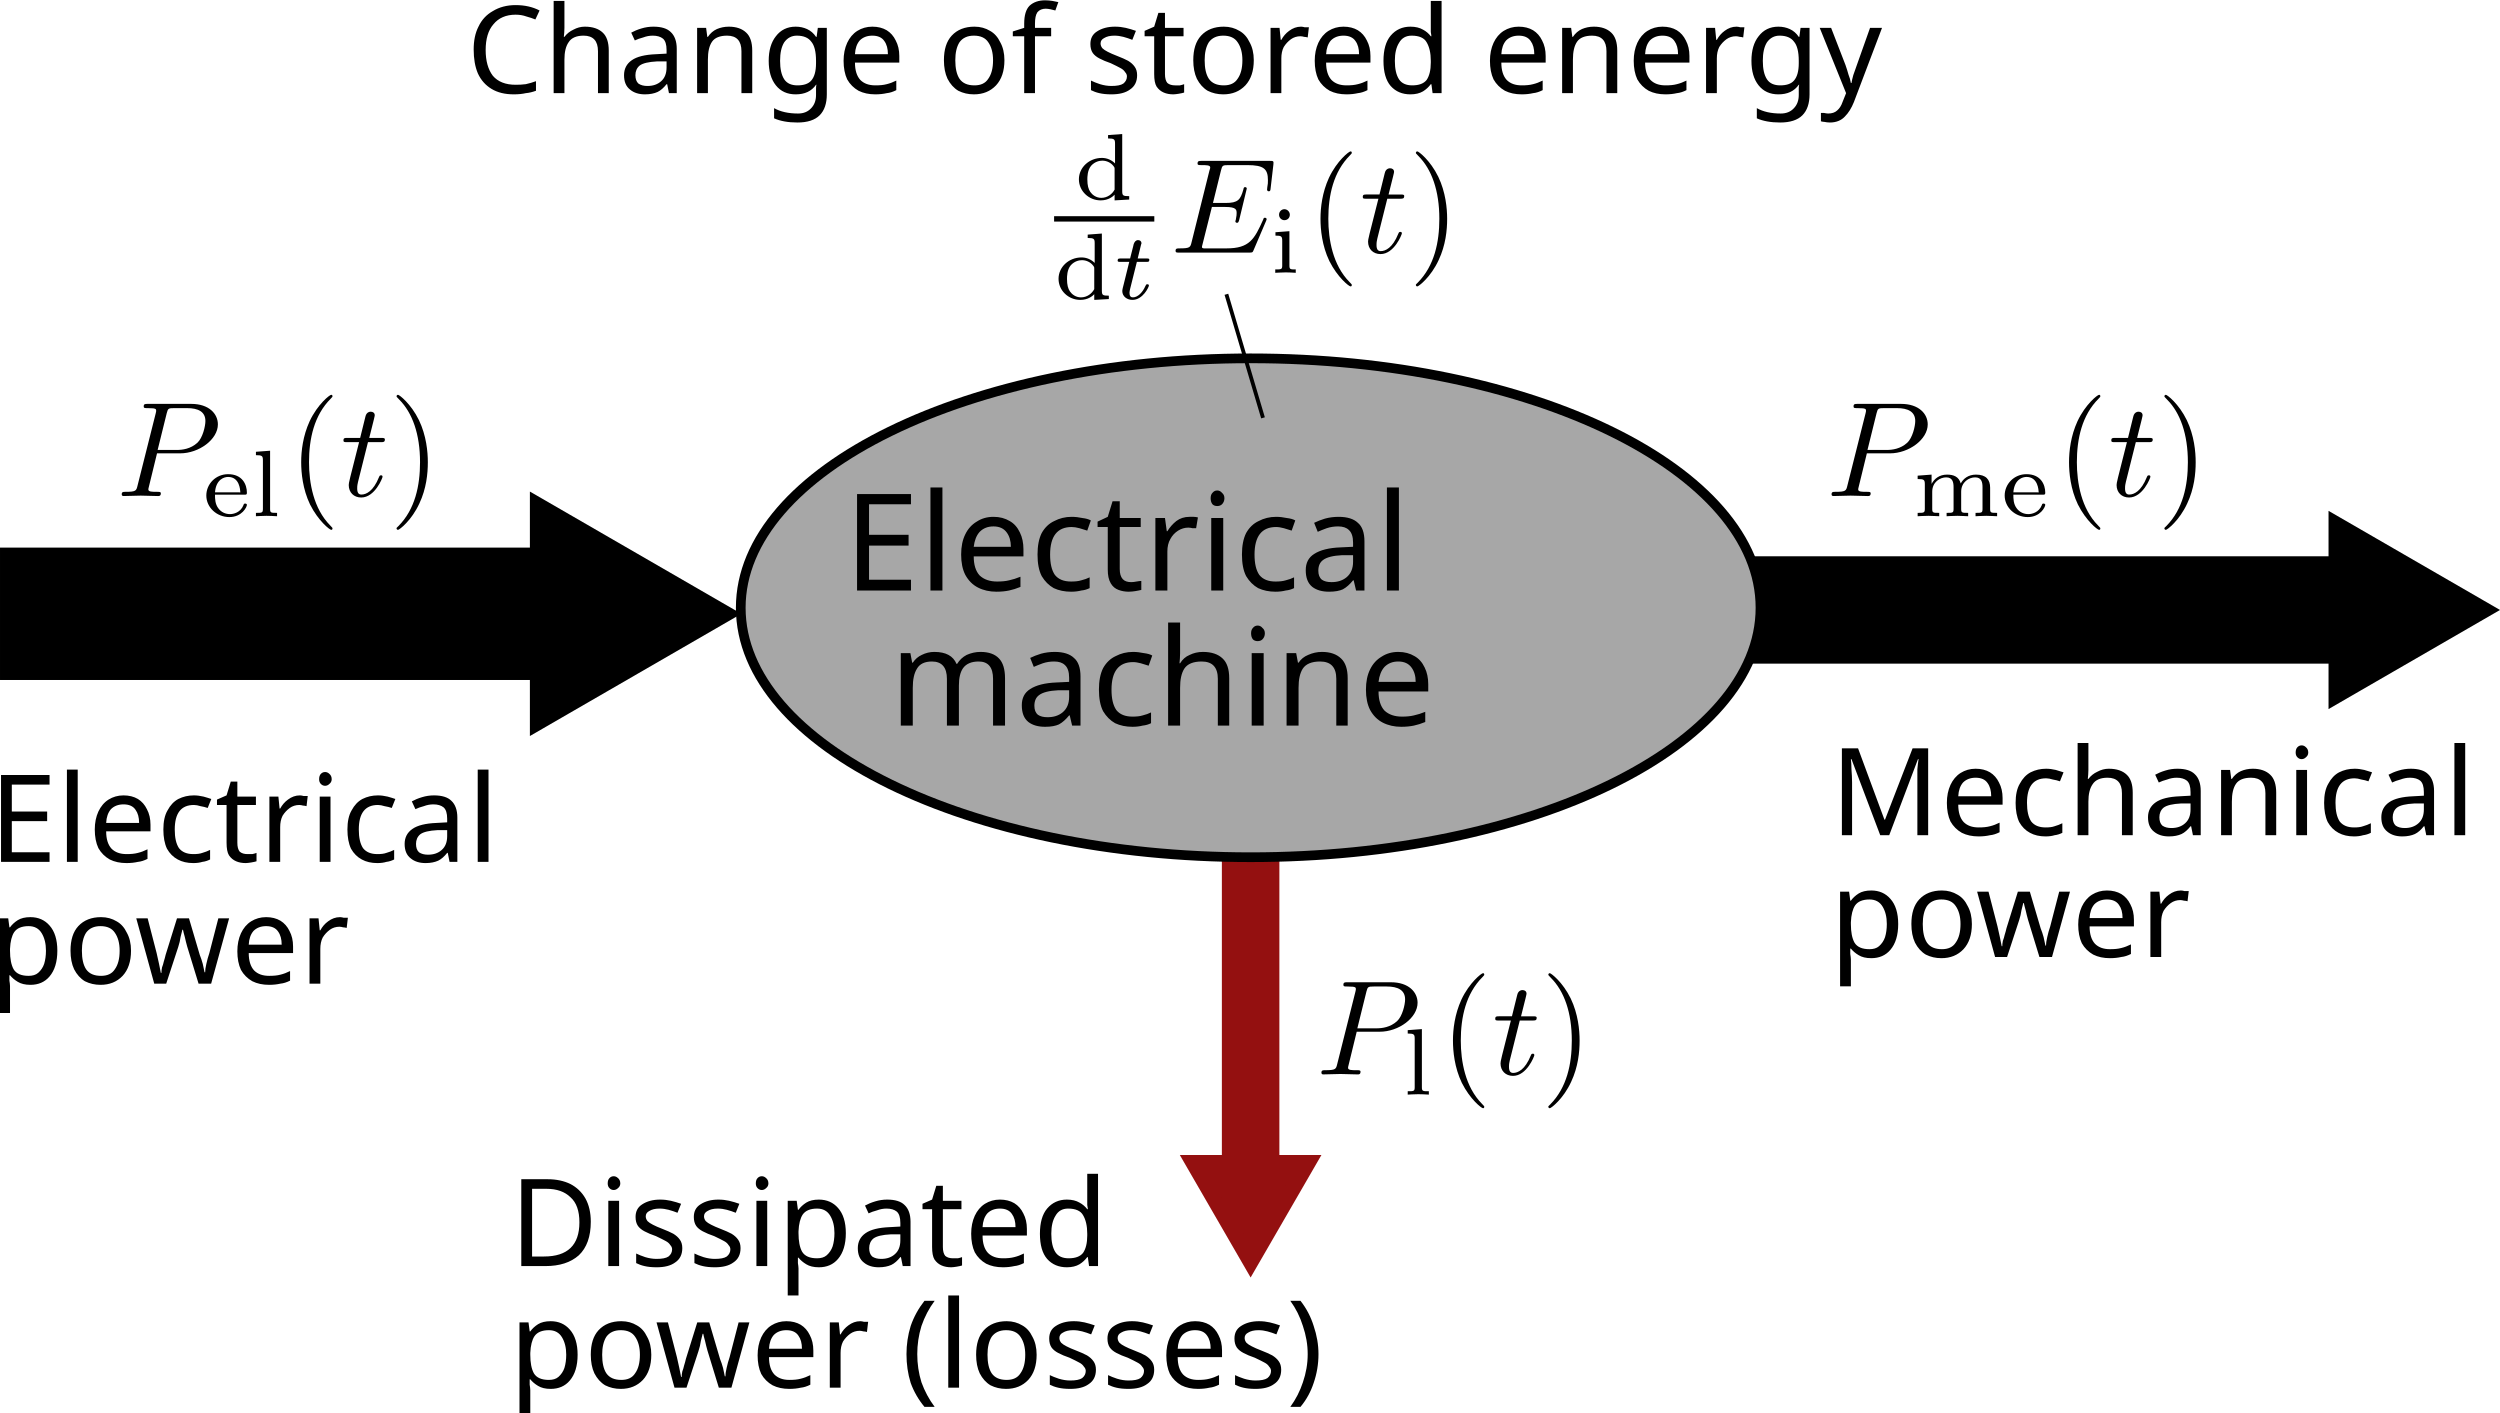
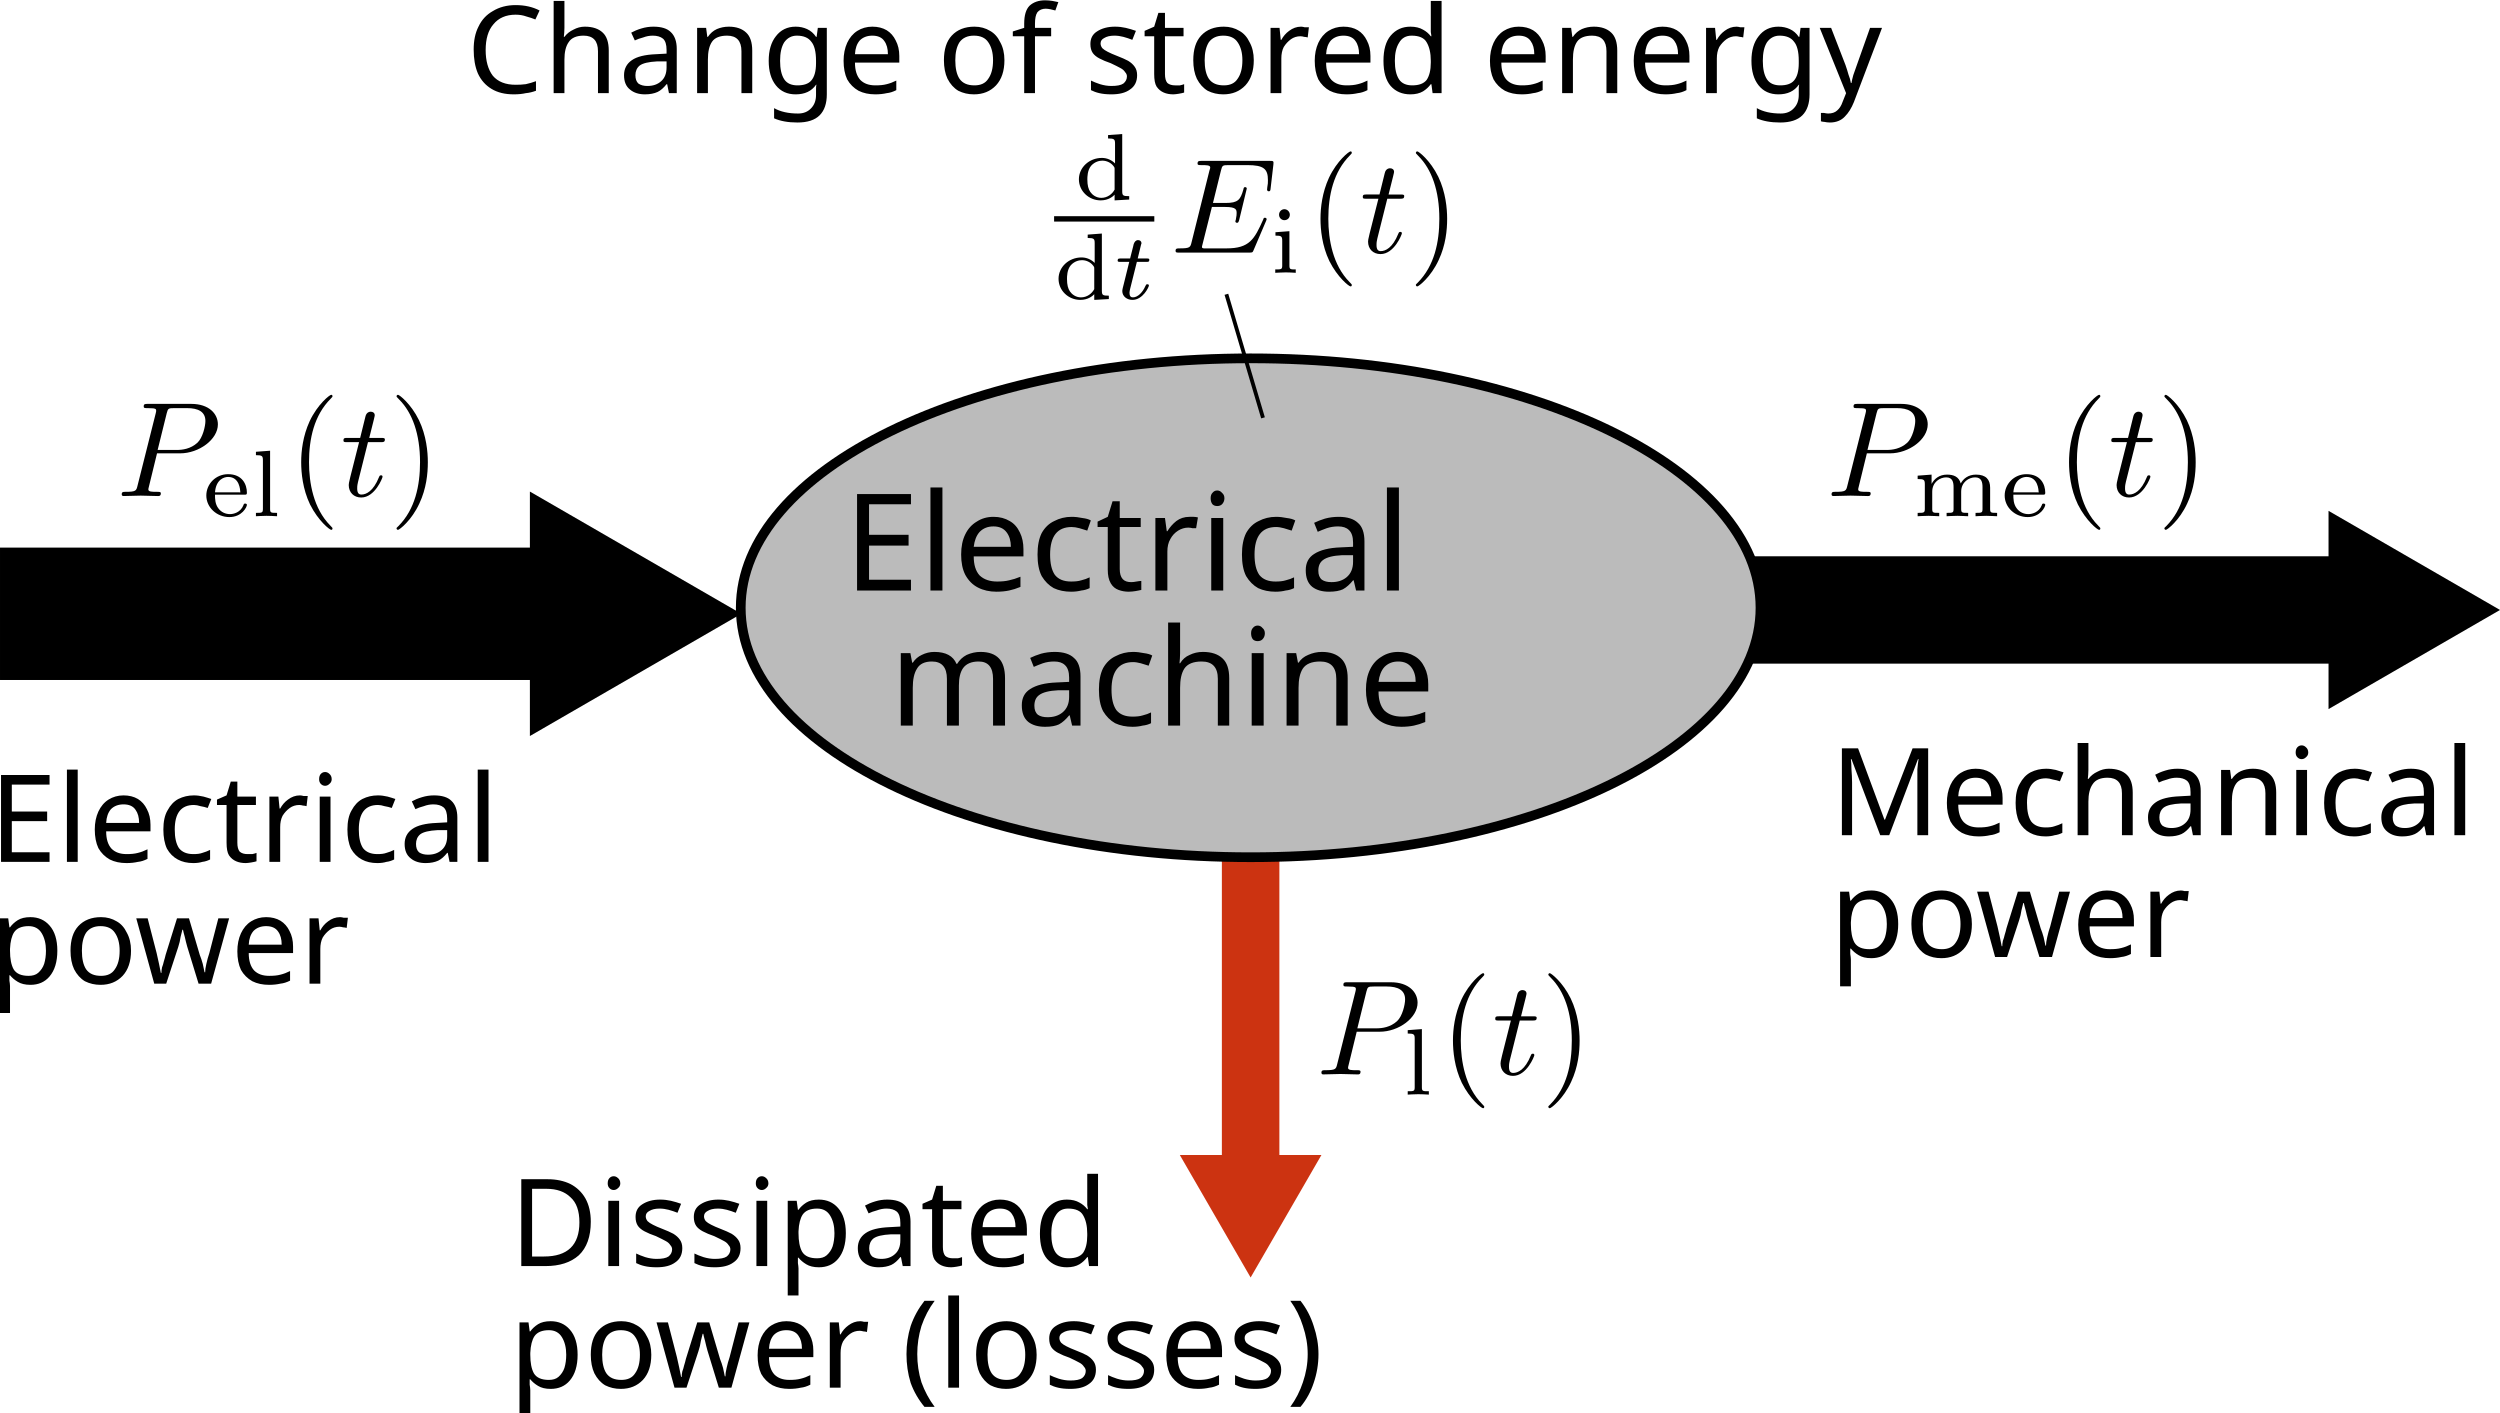
<svg xmlns="http://www.w3.org/2000/svg" width="65.208mm" height="36.834mm" viewBox="0 0 65.208 36.834" version="1.1" id="svg1">
  <defs id="defs1">
    <marker style="overflow:visible" id="Triangle" refX="0" refY="0" orient="auto-start-reverse" markerWidth="0.3" markerHeight="0.3" viewBox="0 0 1 1" preserveAspectRatio="xMidYMid">
      <path transform="scale(0.5)" style="fill:context-stroke;fill-rule:evenodd;stroke:context-stroke;stroke-width:1pt" d="M 5.77,0 -2.88,5 V -5 Z" id="path135" />
    </marker>
    <marker style="overflow:visible" id="Triangle-0" refX="0" refY="0" orient="auto-start-reverse" markerWidth="0.3" markerHeight="0.3" viewBox="0 0 1 1" preserveAspectRatio="xMidYMid" markerUnits="strokeWidth">
      <path transform="scale(0.5)" style="fill:context-stroke;fill-rule:evenodd;stroke:context-stroke;stroke-width:1pt" d="M 5.77,0 -2.88,5 V -5 Z" id="path135-7" />
    </marker>
    <marker style="overflow:visible" id="Triangle-0-3" refX="0" refY="0" orient="auto-start-reverse" markerWidth="0.4" markerHeight="0.4" viewBox="0 0 1 1" preserveAspectRatio="xMidYMid">
      <path transform="scale(0.5)" style="fill:context-stroke;fill-rule:evenodd;stroke:context-stroke;stroke-width:1pt" d="M 5.77,0 -2.88,5 V -5 Z" id="path135-7-5" />
    </marker>
  </defs>
  <g id="layer1" transform="translate(-66.19975,-72.44127)">
    <path style="fill:none;stroke:#000000;stroke-width:2.8;stroke-dasharray:none;marker-end:url(#Triangle-0)" d="m 111.288,88.351 h 17.137" id="path2-5" />
-     <path style="fill:none;stroke:#941010;stroke-width:1.5;stroke-dasharray:none;stroke-opacity:1;marker-end:url(#Triangle-0-3)" d="m 98.82,94.799 v 8.833" id="path2-5-0" />
-     <ellipse style="fill:#a7a7a7;fill-opacity:1;stroke:#000000;stroke-width:0.253;stroke-dasharray:none" id="path1" cx="98.82" cy="88.294" rx="13.299" ry="6.506" />
+     <path style="fill:none;stroke:#cc3311;stroke-width:1.5;stroke-dasharray:none;stroke-opacity:1;marker-end:url(#Triangle-0-3)" d="m 98.82,94.799 v 8.833" id="path2-5-0" />
+     <ellipse style="fill:#bbbbbb;fill-opacity:1;stroke:#000000;stroke-width:0.253;stroke-dasharray:none" id="path1" cx="98.82" cy="88.294" rx="13.299" ry="6.506" />
    <text xml:space="preserve" style="font-size:3.528px;line-height:1;font-family:sans-serif;-inkscape-font-specification:sans-serif;text-align:center;text-anchor:middle;fill:none;stroke:#731212;stroke-width:3.453;stroke-dasharray:none;stroke-opacity:0.988" x="98.809" y="87.843" id="text4">
      <tspan id="tspan4" style="font-size:3.528px;fill:#000000;fill-opacity:1;stroke:none;stroke-width:3.453" x="98.809" y="87.843">Electrical</tspan>
      <tspan style="font-size:3.528px;fill:#000000;fill-opacity:1;stroke:none;stroke-width:3.453" x="98.809" y="91.371" id="tspan1">machine</tspan>
    </text>
    <path style="fill:none;stroke:#000000;stroke-width:3.453;stroke-dasharray:none;marker-end:url(#Triangle)" d="M 66.2,88.451 H 81.858" id="path2" />
    <g transform="translate(69.37475,82.73909)" id="g1">
      <g fill="#000000" fill-opacity="1" id="g7" transform="matrix(0.352778,0,0,0.352778,-0.846402,-0.698721)">
        <g id="use6" transform="translate(1.993,9.465)">
          <path d="M 3.016,-3.156 H 4.719 c 1.406,0 2.797,-1.031 2.797,-2.141 0,-0.781 -0.656,-1.516 -1.969,-1.516 h -3.219 c -0.188,0 -0.297,0 -0.297,0.188 0,0.125 0.078,0.125 0.281,0.125 0.125,0 0.312,0.016 0.422,0.016 0.172,0.031 0.219,0.047 0.219,0.172 0,0.031 0,0.062 -0.031,0.188 l -1.344,5.344 c -0.094,0.391 -0.109,0.469 -0.906,0.469 -0.156,0 -0.266,0 -0.266,0.188 C 0.406,0 0.516,0 0.547,0 0.828,0 1.531,-0.031 1.812,-0.031 c 0.219,0 0.438,0.016 0.641,0.016 0.219,0 0.438,0.016 0.641,0.016 0.078,0 0.203,0 0.203,-0.203 0,-0.109 -0.094,-0.109 -0.281,-0.109 -0.359,0 -0.641,0 -0.641,-0.172 0,-0.062 0.016,-0.109 0.031,-0.172 z M 3.734,-6.125 C 3.828,-6.469 3.844,-6.5 4.281,-6.5 h 0.953 c 0.828,0 1.359,0.266 1.359,0.953 0,0.391 -0.203,1.25 -0.594,1.609 -0.5,0.453 -1.094,0.531 -1.531,0.531 H 3.062 Z m 0,0" id="path11" />
        </g>
      </g>
      <g fill="#000000" fill-opacity="1" id="g8" transform="matrix(0.352778,0,0,0.352778,-0.846402,-0.698721)">
        <g id="use7" transform="translate(8.389,10.959)">
          <path d="m 3.062,-1.594 c 0.156,0 0.203,0 0.203,-0.141 0,-0.625 -0.344,-1.375 -1.391,-1.375 -0.906,0 -1.609,0.719 -1.609,1.578 0,0.891 0.781,1.594 1.703,1.594 0.938,0 1.297,-0.75 1.297,-0.906 0,-0.016 -0.016,-0.094 -0.125,-0.094 -0.094,0 -0.109,0.047 -0.125,0.109 -0.219,0.562 -0.75,0.672 -1,0.672 C 1.688,-0.156 1.375,-0.297 1.172,-0.562 0.906,-0.891 0.906,-1.312 0.906,-1.594 Z M 0.906,-1.766 C 0.984,-2.75 1.609,-2.906 1.875,-2.906 c 0.859,0 0.891,0.969 0.906,1.141 z m 0,0" id="path12" />
        </g>
        <g id="use8" transform="translate(11.93099,10.959)">
          <path d="m 1.438,-4.844 -1.047,0.078 v 0.25 c 0.469,0 0.516,0.062 0.516,0.391 v 3.578 C 0.906,-0.25 0.844,-0.25 0.391,-0.25 V 0 c 0.016,0 0.5,-0.031 0.781,-0.031 0.266,0 0.516,0.016 0.781,0.031 V -0.25 C 1.5,-0.25 1.438,-0.25 1.438,-0.547 Z m 0,0" id="path13" />
        </g>
      </g>
      <g fill="#000000" fill-opacity="1" id="g9" transform="matrix(0.352778,0,0,0.352778,-0.846402,-0.698721)">
        <g id="use9" transform="translate(14.685,9.465)">
          <path d="m 3.297,2.391 c 0,-0.031 0,-0.047 -0.172,-0.219 C 1.891,0.922 1.562,-0.969 1.562,-2.5 c 0,-1.734 0.375,-3.469 1.609,-4.703 0.125,-0.125 0.125,-0.141 0.125,-0.172 0,-0.078 -0.031,-0.109 -0.094,-0.109 -0.109,0 -1,0.688 -1.594,1.953 -0.5,1.094 -0.625,2.203 -0.625,3.031 0,0.781 0.109,1.984 0.656,3.125 C 2.25,1.844 3.094,2.5 3.203,2.5 c 0.062,0 0.094,-0.031 0.094,-0.109 z m 0,0" id="path14" />
        </g>
      </g>
      <g fill="#000000" fill-opacity="1" id="g10" transform="matrix(0.352778,0,0,0.352778,-0.846402,-0.698721)">
        <g id="use10" transform="translate(18.559,9.465)">
          <path d="m 2.047,-3.984 h 0.938 c 0.203,0 0.312,0 0.312,-0.203 0,-0.109 -0.109,-0.109 -0.281,-0.109 h -0.875 C 2.5,-5.719 2.547,-5.906 2.547,-5.969 c 0,-0.172 -0.125,-0.266 -0.297,-0.266 -0.031,0 -0.312,0 -0.391,0.359 L 1.469,-4.297 h -0.938 c -0.203,0 -0.297,0 -0.297,0.188 0,0.125 0.078,0.125 0.281,0.125 h 0.875 C 0.672,-1.156 0.625,-0.984 0.625,-0.812 0.625,-0.266 1,0.109 1.547,0.109 2.562,0.109 3.125,-1.344 3.125,-1.422 3.125,-1.531 3.047,-1.531 3.016,-1.531 2.922,-1.531 2.906,-1.5 2.859,-1.391 2.438,-0.344 1.906,-0.109 1.562,-0.109 c -0.203,0 -0.312,-0.125 -0.312,-0.453 0,-0.25 0.031,-0.312 0.062,-0.484 z m 0,0" id="path15" />
        </g>
      </g>
      <g fill="#000000" fill-opacity="1" id="g11" transform="matrix(0.352778,0,0,0.352778,-0.846402,-0.698721)">
        <g id="use11" transform="translate(22.157,9.465)">
          <path d="m 2.875,-2.5 c 0,-0.766 -0.109,-1.969 -0.656,-3.109 -0.594,-1.219 -1.453,-1.875 -1.547,-1.875 -0.062,0 -0.109,0.047 -0.109,0.109 0,0.031 0,0.047 0.188,0.234 0.984,0.984 1.547,2.562 1.547,4.641 0,1.719 -0.359,3.469 -1.594,4.719 C 0.562,2.344 0.562,2.359 0.562,2.391 0.562,2.453 0.609,2.5 0.672,2.5 0.766,2.5 1.672,1.812 2.25,0.547 2.766,-0.547 2.875,-1.656 2.875,-2.5 Z m 0,0" id="path16" />
        </g>
      </g>
    </g>
    <g transform="translate(113.9728,82.73909)" id="g23">
      <g fill="#000000" fill-opacity="1" id="g4" transform="matrix(0.352778,0,0,0.352778,-0.846402,-0.698721)">
        <g id="g3" transform="translate(1.993,9.465)">
          <path d="M 3.016,-3.156 H 4.719 c 1.406,0 2.797,-1.031 2.797,-2.141 0,-0.781 -0.656,-1.516 -1.969,-1.516 h -3.219 c -0.188,0 -0.297,0 -0.297,0.188 0,0.125 0.078,0.125 0.281,0.125 0.125,0 0.312,0.016 0.422,0.016 0.172,0.031 0.219,0.047 0.219,0.172 0,0.031 0,0.062 -0.031,0.188 l -1.344,5.344 c -0.094,0.391 -0.109,0.469 -0.906,0.469 -0.156,0 -0.266,0 -0.266,0.188 C 0.406,0 0.516,0 0.547,0 0.828,0 1.531,-0.031 1.812,-0.031 c 0.219,0 0.438,0.016 0.641,0.016 0.219,0 0.438,0.016 0.641,0.016 0.078,0 0.203,0 0.203,-0.203 0,-0.109 -0.094,-0.109 -0.281,-0.109 -0.359,0 -0.641,0 -0.641,-0.172 0,-0.062 0.016,-0.109 0.031,-0.172 z M 3.734,-6.125 C 3.828,-6.469 3.844,-6.5 4.281,-6.5 h 0.953 c 0.828,0 1.359,0.266 1.359,0.953 0,0.391 -0.203,1.25 -0.594,1.609 -0.5,0.453 -1.094,0.531 -1.531,0.531 H 3.062 Z m 0,0" id="path3" />
        </g>
      </g>
      <g fill="#000000" fill-opacity="1" id="g12" transform="matrix(0.352778,0,0,0.352778,-0.846402,-0.698721)">
        <g id="g5" transform="translate(8.389,10.959)">
          <path d="m 5.734,-2.109 c 0,-0.609 -0.312,-0.969 -1.047,-0.969 -0.562,0 -0.938,0.297 -1.125,0.656 -0.141,-0.5 -0.516,-0.656 -1.016,-0.656 -0.578,0 -0.938,0.312 -1.141,0.688 v -0.688 L 0.375,-3 v 0.25 c 0.469,0 0.531,0.047 0.531,0.391 v 1.812 C 0.906,-0.25 0.828,-0.25 0.375,-0.25 V 0 C 0.391,0 0.875,-0.031 1.172,-0.031 1.422,-0.031 1.906,0 1.969,0 v -0.25 c -0.453,0 -0.516,0 -0.516,-0.297 V -1.812 c 0,-0.719 0.578,-1.062 1.031,-1.062 0.484,0 0.547,0.375 0.547,0.734 v 1.594 C 3.031,-0.25 2.969,-0.25 2.516,-0.25 V 0 C 2.531,0 3.016,-0.031 3.312,-0.031 3.562,-0.031 4.047,0 4.109,0 v -0.25 c -0.453,0 -0.516,0 -0.516,-0.297 V -1.812 c 0,-0.719 0.578,-1.062 1.031,-1.062 0.484,0 0.547,0.375 0.547,0.734 v 1.594 C 5.172,-0.25 5.109,-0.25 4.656,-0.25 V 0 c 0.016,0 0.5,-0.031 0.797,-0.031 C 5.703,-0.031 6.188,0 6.25,0 v -0.25 c -0.453,0 -0.516,0 -0.516,-0.297 z m 0,0" id="path4" />
        </g>
        <g id="g6" transform="translate(14.93391,10.959)">
          <path d="m 3.062,-1.594 c 0.156,0 0.203,0 0.203,-0.141 0,-0.625 -0.344,-1.375 -1.391,-1.375 -0.906,0 -1.609,0.719 -1.609,1.578 0,0.891 0.781,1.594 1.703,1.594 0.938,0 1.297,-0.75 1.297,-0.906 0,-0.016 -0.016,-0.094 -0.125,-0.094 -0.094,0 -0.109,0.047 -0.125,0.109 -0.219,0.562 -0.75,0.672 -1,0.672 C 1.688,-0.156 1.375,-0.297 1.172,-0.562 0.906,-0.891 0.906,-1.312 0.906,-1.594 Z M 0.906,-1.766 C 0.984,-2.75 1.609,-2.906 1.875,-2.906 c 0.859,0 0.891,0.969 0.906,1.141 z m 0,0" id="path5" />
        </g>
      </g>
      <g fill="#000000" fill-opacity="1" id="g18" transform="matrix(0.352778,0,0,0.352778,-0.846402,-0.698721)">
        <g id="g17" transform="translate(18.974,9.465)">
          <path d="m 3.297,2.391 c 0,-0.031 0,-0.047 -0.172,-0.219 C 1.891,0.922 1.562,-0.969 1.562,-2.5 c 0,-1.734 0.375,-3.469 1.609,-4.703 0.125,-0.125 0.125,-0.141 0.125,-0.172 0,-0.078 -0.031,-0.109 -0.094,-0.109 -0.109,0 -1,0.688 -1.594,1.953 -0.5,1.094 -0.625,2.203 -0.625,3.031 0,0.781 0.109,1.984 0.656,3.125 C 2.25,1.844 3.094,2.5 3.203,2.5 c 0.062,0 0.094,-0.031 0.094,-0.109 z m 0,0" id="path17" />
        </g>
      </g>
      <g fill="#000000" fill-opacity="1" id="g20" transform="matrix(0.352778,0,0,0.352778,-0.846402,-0.698721)">
        <g id="g19" transform="translate(22.848,9.465)">
          <path d="m 2.047,-3.984 h 0.938 c 0.203,0 0.312,0 0.312,-0.203 0,-0.109 -0.109,-0.109 -0.281,-0.109 h -0.875 C 2.5,-5.719 2.547,-5.906 2.547,-5.969 c 0,-0.172 -0.125,-0.266 -0.297,-0.266 -0.031,0 -0.312,0 -0.391,0.359 L 1.469,-4.297 h -0.938 c -0.203,0 -0.297,0 -0.297,0.188 0,0.125 0.078,0.125 0.281,0.125 h 0.875 C 0.672,-1.156 0.625,-0.984 0.625,-0.812 0.625,-0.266 1,0.109 1.547,0.109 2.562,0.109 3.125,-1.344 3.125,-1.422 3.125,-1.531 3.047,-1.531 3.016,-1.531 2.922,-1.531 2.906,-1.5 2.859,-1.391 2.438,-0.344 1.906,-0.109 1.562,-0.109 c -0.203,0 -0.312,-0.125 -0.312,-0.453 0,-0.25 0.031,-0.312 0.062,-0.484 z m 0,0" id="path18" />
        </g>
      </g>
      <g fill="#000000" fill-opacity="1" id="g22" transform="matrix(0.352778,0,0,0.352778,-0.846402,-0.698721)">
        <g id="g21" transform="translate(26.446,9.465)">
          <path d="m 2.875,-2.5 c 0,-0.766 -0.109,-1.969 -0.656,-3.109 -0.594,-1.219 -1.453,-1.875 -1.547,-1.875 -0.062,0 -0.109,0.047 -0.109,0.109 0,0.031 0,0.047 0.188,0.234 0.984,0.984 1.547,2.562 1.547,4.641 0,1.719 -0.359,3.469 -1.594,4.719 C 0.562,2.344 0.562,2.359 0.562,2.391 0.562,2.453 0.609,2.5 0.672,2.5 0.766,2.5 1.672,1.812 2.25,0.547 2.766,-0.547 2.875,-1.656 2.875,-2.5 Z m 0,0" id="path20" />
        </g>
      </g>
    </g>
    <g transform="translate(100.6666,97.82494)" id="g33">
      <g fill="#000000" fill-opacity="1" id="g24" transform="matrix(0.352778,0,0,0.352778,-0.846402,-0.698721)">
        <g id="use5" transform="translate(1.993,9.465)">
          <path d="M 3.016,-3.156 H 4.719 c 1.406,0 2.797,-1.031 2.797,-2.141 0,-0.781 -0.656,-1.516 -1.969,-1.516 h -3.219 c -0.188,0 -0.297,0 -0.297,0.188 0,0.125 0.078,0.125 0.281,0.125 0.125,0 0.312,0.016 0.422,0.016 0.172,0.031 0.219,0.047 0.219,0.172 0,0.031 0,0.062 -0.031,0.188 l -1.344,5.344 c -0.094,0.391 -0.109,0.469 -0.906,0.469 -0.156,0 -0.266,0 -0.266,0.188 C 0.406,0 0.516,0 0.547,0 0.828,0 1.531,-0.031 1.812,-0.031 c 0.219,0 0.438,0.016 0.641,0.016 0.219,0 0.438,0.016 0.641,0.016 0.078,0 0.203,0 0.203,-0.203 0,-0.109 -0.094,-0.109 -0.281,-0.109 -0.359,0 -0.641,0 -0.641,-0.172 0,-0.062 0.016,-0.109 0.031,-0.172 z M 3.734,-6.125 C 3.828,-6.469 3.844,-6.5 4.281,-6.5 h 0.953 c 0.828,0 1.359,0.266 1.359,0.953 0,0.391 -0.203,1.25 -0.594,1.609 -0.5,0.453 -1.094,0.531 -1.531,0.531 H 3.062 Z m 0,0" id="path10" />
        </g>
      </g>
      <g fill="#000000" fill-opacity="1" id="g26" transform="matrix(0.352778,0,0,0.352778,-0.846402,-0.698721)">
        <g id="g25" transform="translate(8.389,10.959)">
          <path d="m 1.438,-4.844 -1.047,0.078 v 0.25 c 0.469,0 0.516,0.062 0.516,0.391 v 3.578 C 0.906,-0.25 0.844,-0.25 0.391,-0.25 V 0 c 0.016,0 0.5,-0.031 0.781,-0.031 0.266,0 0.516,0.016 0.781,0.031 V -0.25 C 1.5,-0.25 1.438,-0.25 1.438,-0.547 Z m 0,0" id="path24" />
        </g>
      </g>
      <g fill="#000000" fill-opacity="1" id="g28" transform="matrix(0.352778,0,0,0.352778,-0.846402,-0.698721)">
        <g id="g27" transform="translate(11.142,9.465)">
          <path d="m 3.297,2.391 c 0,-0.031 0,-0.047 -0.172,-0.219 C 1.891,0.922 1.562,-0.969 1.562,-2.5 c 0,-1.734 0.375,-3.469 1.609,-4.703 0.125,-0.125 0.125,-0.141 0.125,-0.172 0,-0.078 -0.031,-0.109 -0.094,-0.109 -0.109,0 -1,0.688 -1.594,1.953 -0.5,1.094 -0.625,2.203 -0.625,3.031 0,0.781 0.109,1.984 0.656,3.125 C 2.25,1.844 3.094,2.5 3.203,2.5 c 0.062,0 0.094,-0.031 0.094,-0.109 z m 0,0" id="path26" />
        </g>
      </g>
      <g fill="#000000" fill-opacity="1" id="g30" transform="matrix(0.352778,0,0,0.352778,-0.846402,-0.698721)">
        <g id="g29" transform="translate(15.017,9.465)">
          <path d="m 2.047,-3.984 h 0.938 c 0.203,0 0.312,0 0.312,-0.203 0,-0.109 -0.109,-0.109 -0.281,-0.109 h -0.875 C 2.5,-5.719 2.547,-5.906 2.547,-5.969 c 0,-0.172 -0.125,-0.266 -0.297,-0.266 -0.031,0 -0.312,0 -0.391,0.359 L 1.469,-4.297 h -0.938 c -0.203,0 -0.297,0 -0.297,0.188 0,0.125 0.078,0.125 0.281,0.125 h 0.875 C 0.672,-1.156 0.625,-0.984 0.625,-0.812 0.625,-0.266 1,0.109 1.547,0.109 2.562,0.109 3.125,-1.344 3.125,-1.422 3.125,-1.531 3.047,-1.531 3.016,-1.531 2.922,-1.531 2.906,-1.5 2.859,-1.391 2.438,-0.344 1.906,-0.109 1.562,-0.109 c -0.203,0 -0.312,-0.125 -0.312,-0.453 0,-0.25 0.031,-0.312 0.062,-0.484 z m 0,0" id="path28" />
        </g>
      </g>
      <g fill="#000000" fill-opacity="1" id="g32" transform="matrix(0.352778,0,0,0.352778,-0.846402,-0.698721)">
        <g id="g31" transform="translate(18.614,9.465)">
          <path d="m 2.875,-2.5 c 0,-0.766 -0.109,-1.969 -0.656,-3.109 -0.594,-1.219 -1.453,-1.875 -1.547,-1.875 -0.062,0 -0.109,0.047 -0.109,0.109 0,0.031 0,0.047 0.188,0.234 0.984,0.984 1.547,2.562 1.547,4.641 0,1.719 -0.359,3.469 -1.594,4.719 C 0.562,2.344 0.562,2.359 0.562,2.391 0.562,2.453 0.609,2.5 0.672,2.5 0.766,2.5 1.672,1.812 2.25,0.547 2.766,-0.547 2.875,-1.656 2.875,-2.5 Z m 0,0" id="path30" />
        </g>
      </g>
    </g>
    <g transform="translate(93.69402,75.93724)" id="g44">
      <g fill="#000000" fill-opacity="1" id="g35" transform="matrix(0.352778,0,0,0.352778,-1.12448,-0.702469)">
        <g id="g34" transform="translate(4.693,6.835)">
          <path d="m 2.484,-4.766 v 0.25 C 2.953,-4.516 3,-4.453 3,-4.125 v 1.453 c -0.25,-0.25 -0.594,-0.406 -0.969,-0.406 -0.938,0 -1.703,0.703 -1.703,1.578 0,0.875 0.734,1.562 1.609,1.562 0.578,0 0.922,-0.297 1.031,-0.422 V 0.062 L 4.047,0 V -0.25 C 3.578,-0.25 3.531,-0.297 3.531,-0.641 V -4.844 Z m 0.484,4.031 C 2.797,-0.406 2.438,-0.125 1.984,-0.125 1.594,-0.125 1.312,-0.359 1.172,-0.562 1.031,-0.766 0.953,-1.047 0.953,-1.484 c 0,-0.172 0,-0.688 0.281,-1.016 0.281,-0.312 0.625,-0.375 0.828,-0.375 0.328,0 0.641,0.156 0.828,0.406 0.078,0.109 0.078,0.109 0.078,0.25 z m 0,0" id="path33" />
        </g>
      </g>
      <path fill="none" stroke-width="0.398" stroke-linecap="butt" stroke-linejoin="miter" stroke="#000000" stroke-opacity="1" stroke-miterlimit="10" d="M 0,6.274 H 7.41" id="path8" transform="scale(0.352778)" />
      <g fill="#000000" fill-opacity="1" id="g37" transform="matrix(0.352778,0,0,0.352778,-1.12448,-0.702469)">
        <g id="g36" transform="translate(3.188,14.193)">
          <path d="m 2.484,-4.766 v 0.25 C 2.953,-4.516 3,-4.453 3,-4.125 v 1.453 c -0.25,-0.25 -0.594,-0.406 -0.969,-0.406 -0.938,0 -1.703,0.703 -1.703,1.578 0,0.875 0.734,1.562 1.609,1.562 0.578,0 0.922,-0.297 1.031,-0.422 V 0.062 L 4.047,0 V -0.25 C 3.578,-0.25 3.531,-0.297 3.531,-0.641 V -4.844 Z m 0.484,4.031 C 2.797,-0.406 2.438,-0.125 1.984,-0.125 1.594,-0.125 1.312,-0.359 1.172,-0.562 1.031,-0.766 0.953,-1.047 0.953,-1.484 c 0,-0.172 0,-0.688 0.281,-1.016 0.281,-0.312 0.625,-0.375 0.828,-0.375 0.328,0 0.641,0.156 0.828,0.406 0.078,0.109 0.078,0.109 0.078,0.25 z m 0,0" id="path35" />
        </g>
      </g>
      <g fill="#000000" fill-opacity="1" id="g39" transform="matrix(0.352778,0,0,0.352778,-1.12448,-0.702469)">
        <g id="g38" transform="translate(7.588,14.193)">
          <path d="m 1.719,-2.75 h 0.703 c 0.141,0 0.219,0 0.219,-0.156 C 2.641,-3 2.562,-3 2.438,-3 H 1.781 l 0.25,-1.031 C 2.047,-4.062 2.062,-4.109 2.062,-4.125 c 0,-0.141 -0.109,-0.234 -0.25,-0.234 -0.172,0 -0.266,0.125 -0.328,0.297 C 1.438,-3.875 1.531,-4.219 1.219,-3 H 0.516 c -0.125,0 -0.219,0 -0.219,0.156 C 0.297,-2.75 0.375,-2.75 0.5,-2.75 H 1.156 L 0.75,-1.109 C 0.703,-0.938 0.641,-0.688 0.641,-0.594 c 0,0.406 0.359,0.656 0.75,0.656 0.781,0 1.219,-0.969 1.219,-1.062 0,-0.094 -0.094,-0.094 -0.109,-0.094 -0.094,0 -0.094,0.016 -0.156,0.141 -0.188,0.438 -0.547,0.828 -0.922,0.828 -0.156,0 -0.25,-0.094 -0.25,-0.344 0,-0.062 0.031,-0.219 0.047,-0.281 z m 0,0" id="path37" />
        </g>
      </g>
      <g fill="#000000" fill-opacity="1" id="g41" transform="matrix(0.352778,0,0,0.352778,-1.12448,-0.702469)">
        <g id="g40" transform="translate(11.793,10.758)">
          <path d="M 7.062,-2.328 C 7.078,-2.375 7.109,-2.438 7.109,-2.469 c 0,0 0,-0.109 -0.125,-0.109 -0.094,0 -0.109,0.062 -0.125,0.125 C 6.203,-0.984 5.844,-0.312 4.141,-0.312 H 2.688 c -0.141,0 -0.172,0 -0.219,0 -0.109,-0.016 -0.141,-0.031 -0.141,-0.109 0,-0.031 0,-0.047 0.047,-0.219 L 3.062,-3.375 h 0.984 c 0.844,0 0.844,0.219 0.844,0.469 0,0.062 0,0.188 -0.062,0.484 C 4.812,-2.375 4.797,-2.344 4.797,-2.312 c 0,0.047 0.031,0.109 0.125,0.109 C 5,-2.203 5.031,-2.25 5.078,-2.406 l 0.562,-2.328 c 0,-0.062 -0.047,-0.109 -0.125,-0.109 -0.078,0 -0.109,0.062 -0.125,0.172 -0.219,0.766 -0.391,1 -1.312,1 h -0.938 l 0.594,-2.406 C 3.828,-6.438 3.844,-6.469 4.281,-6.469 H 5.688 c 1.203,0 1.516,0.281 1.516,1.109 0,0.234 0,0.25 -0.047,0.531 0,0.047 -0.016,0.125 -0.016,0.172 0,0.047 0.031,0.125 0.125,0.125 0.109,0 0.125,-0.062 0.141,-0.25 L 7.609,-6.516 C 7.641,-6.781 7.594,-6.781 7.344,-6.781 H 2.297 c -0.188,0 -0.297,0 -0.297,0.203 0,0.109 0.094,0.109 0.281,0.109 0.375,0 0.656,0 0.656,0.172 0,0.047 0,0.062 -0.062,0.25 L 1.562,-0.781 c -0.094,0.391 -0.109,0.469 -0.906,0.469 -0.172,0 -0.281,0 -0.281,0.188 C 0.375,0 0.469,0 0.656,0 h 5.172 c 0.234,0 0.25,-0.016 0.312,-0.172 z m 0,0" id="path39" />
        </g>
      </g>
      <g fill="#000000" fill-opacity="1" id="g43" transform="matrix(0.352778,0,0,0.352778,-1.12448,-0.702469)">
        <g id="g42" transform="translate(19.148,12.252)">
          <path d="m 1.469,-4.297 c 0,-0.203 -0.172,-0.406 -0.406,-0.406 -0.203,0 -0.391,0.172 -0.391,0.406 0,0.25 0.203,0.406 0.391,0.406 0.234,0 0.406,-0.172 0.406,-0.406 z M 0.406,-3 v 0.25 c 0.438,0 0.5,0.047 0.5,0.391 v 1.812 C 0.906,-0.25 0.844,-0.25 0.391,-0.25 V 0 c 0.016,0 0.5,-0.031 0.781,-0.031 0.25,0 0.5,0.016 0.734,0.031 V -0.25 C 1.5,-0.25 1.438,-0.25 1.438,-0.547 v -2.531 z m 0,0" id="path19" />
        </g>
      </g>
      <g fill="#000000" fill-opacity="1" id="g13" transform="matrix(0.352778,0,0,0.352778,-1.12448,-0.702469)">
        <g id="use12" transform="translate(21.901,10.758)">
          <path d="m 3.297,2.391 c 0,-0.031 0,-0.047 -0.172,-0.219 C 1.891,0.922 1.562,-0.969 1.562,-2.5 c 0,-1.734 0.375,-3.469 1.609,-4.703 0.125,-0.125 0.125,-0.141 0.125,-0.172 0,-0.078 -0.031,-0.109 -0.094,-0.109 -0.109,0 -1,0.688 -1.594,1.953 -0.5,1.094 -0.625,2.203 -0.625,3.031 0,0.781 0.109,1.984 0.656,3.125 C 2.25,1.844 3.094,2.5 3.203,2.5 c 0.062,0 0.094,-0.031 0.094,-0.109 z m 0,0" id="path43" />
        </g>
      </g>
      <g fill="#000000" fill-opacity="1" id="g14" transform="matrix(0.352778,0,0,0.352778,-1.12448,-0.702469)">
        <g id="use13" transform="translate(25.776,10.758)">
          <path d="m 2.047,-3.984 h 0.938 c 0.203,0 0.312,0 0.312,-0.203 0,-0.109 -0.109,-0.109 -0.281,-0.109 h -0.875 C 2.5,-5.719 2.547,-5.906 2.547,-5.969 c 0,-0.172 -0.125,-0.266 -0.297,-0.266 -0.031,0 -0.312,0 -0.391,0.359 L 1.469,-4.297 h -0.938 c -0.203,0 -0.297,0 -0.297,0.188 0,0.125 0.078,0.125 0.281,0.125 h 0.875 C 0.672,-1.156 0.625,-0.984 0.625,-0.812 0.625,-0.266 1,0.109 1.547,0.109 2.562,0.109 3.125,-1.344 3.125,-1.422 3.125,-1.531 3.047,-1.531 3.016,-1.531 2.922,-1.531 2.906,-1.5 2.859,-1.391 2.438,-0.344 1.906,-0.109 1.562,-0.109 c -0.203,0 -0.312,-0.125 -0.312,-0.453 0,-0.25 0.031,-0.312 0.062,-0.484 z m 0,0" id="path21" />
        </g>
      </g>
      <g fill="#000000" fill-opacity="1" id="g15" transform="matrix(0.352778,0,0,0.352778,-1.12448,-0.702469)">
        <g id="use14" transform="translate(29.373,10.758)">
          <path d="m 2.875,-2.5 c 0,-0.766 -0.109,-1.969 -0.656,-3.109 -0.594,-1.219 -1.453,-1.875 -1.547,-1.875 -0.062,0 -0.109,0.047 -0.109,0.109 0,0.031 0,0.047 0.188,0.234 0.984,0.984 1.547,2.562 1.547,4.641 0,1.719 -0.359,3.469 -1.594,4.719 C 0.562,2.344 0.562,2.359 0.562,2.391 0.562,2.453 0.609,2.5 0.672,2.5 0.766,2.5 1.672,1.812 2.25,0.547 2.766,-0.547 2.875,-1.656 2.875,-2.5 Z m 0,0" id="path22" />
        </g>
      </g>
    </g>
    <path style="fill:#a7a7a7;stroke:#000000;stroke-width:0.1;stroke-dasharray:none;stroke-opacity:1" d="m 99.143,83.34 -0.955,-3.223" id="path44" />
    <text xml:space="preserve" style="font-size:3.528px;line-height:1;font-family:sans-serif;-inkscape-font-specification:sans-serif;text-align:center;text-anchor:middle;fill:#000000;fill-opacity:1;stroke:none;stroke-width:0.1;stroke-dasharray:none;stroke-opacity:1" x="71.582" y="97.825" id="text44">
      <tspan id="tspan44" style="fill:#000000;fill-opacity:1;stroke:none;stroke-width:0.1" x="71.582" y="97.825" />
    </text>
    <text xml:space="preserve" style="font-size:3.175px;line-height:1;font-family:sans-serif;-inkscape-font-specification:sans-serif;text-align:start;text-anchor:start;fill:#000000;fill-opacity:1;stroke:none;stroke-width:0.1;stroke-dasharray:none;stroke-opacity:1" x="65.913" y="94.92" id="text45">
      <tspan id="tspan45" style="font-size:3.175px;text-align:start;text-anchor:start;stroke-width:0.1" x="65.913" y="94.92">Electrical </tspan>
      <tspan style="font-size:3.175px;text-align:start;text-anchor:start;stroke-width:0.1" x="65.913" y="98.095" id="tspan46">power</tspan>
    </text>
    <text xml:space="preserve" style="font-size:3.175px;line-height:1;font-family:sans-serif;-inkscape-font-specification:sans-serif;text-align:start;text-anchor:start;fill:#000000;fill-opacity:1;stroke:none;stroke-width:0.1;stroke-dasharray:none;stroke-opacity:1" x="113.931" y="94.225" id="text45-5">
      <tspan id="tspan45-4" style="font-size:3.175px;text-align:start;text-anchor:start;stroke-width:0.1" x="113.931" y="94.225">Mechanical</tspan>
      <tspan style="font-size:3.175px;text-align:start;text-anchor:start;stroke-width:0.1" x="113.931" y="97.4" id="tspan46-1">power</tspan>
    </text>
    <text xml:space="preserve" style="font-size:3.175px;line-height:1;font-family:sans-serif;-inkscape-font-specification:sans-serif;text-align:start;text-anchor:start;fill:#000000;fill-opacity:1;stroke:none;stroke-width:0.1;stroke-dasharray:none;stroke-opacity:1" x="79.486" y="105.462" id="text45-5-3">
      <tspan id="tspan45-4-9" style="font-size:3.175px;text-align:start;text-anchor:start;stroke-width:0.1" x="79.486" y="105.462">Dissipated</tspan>
      <tspan style="font-size:3.175px;text-align:start;text-anchor:start;stroke-width:0.1" x="79.486" y="108.637" id="tspan46-1-1">power (losses)</tspan>
    </text>
    <text xml:space="preserve" style="font-size:3.175px;line-height:1;font-family:sans-serif;-inkscape-font-specification:sans-serif;text-align:start;text-anchor:start;fill:#000000;fill-opacity:1;stroke:none;stroke-width:0.1;stroke-dasharray:none;stroke-opacity:1" x="78.366" y="74.869" id="text45-5-3-0">
      <tspan style="font-size:3.175px;text-align:start;text-anchor:start;stroke-width:0.1" x="78.366" y="74.869" id="tspan46-1-1-1">Change of stored energy</tspan>
    </text>
  </g>
</svg>
